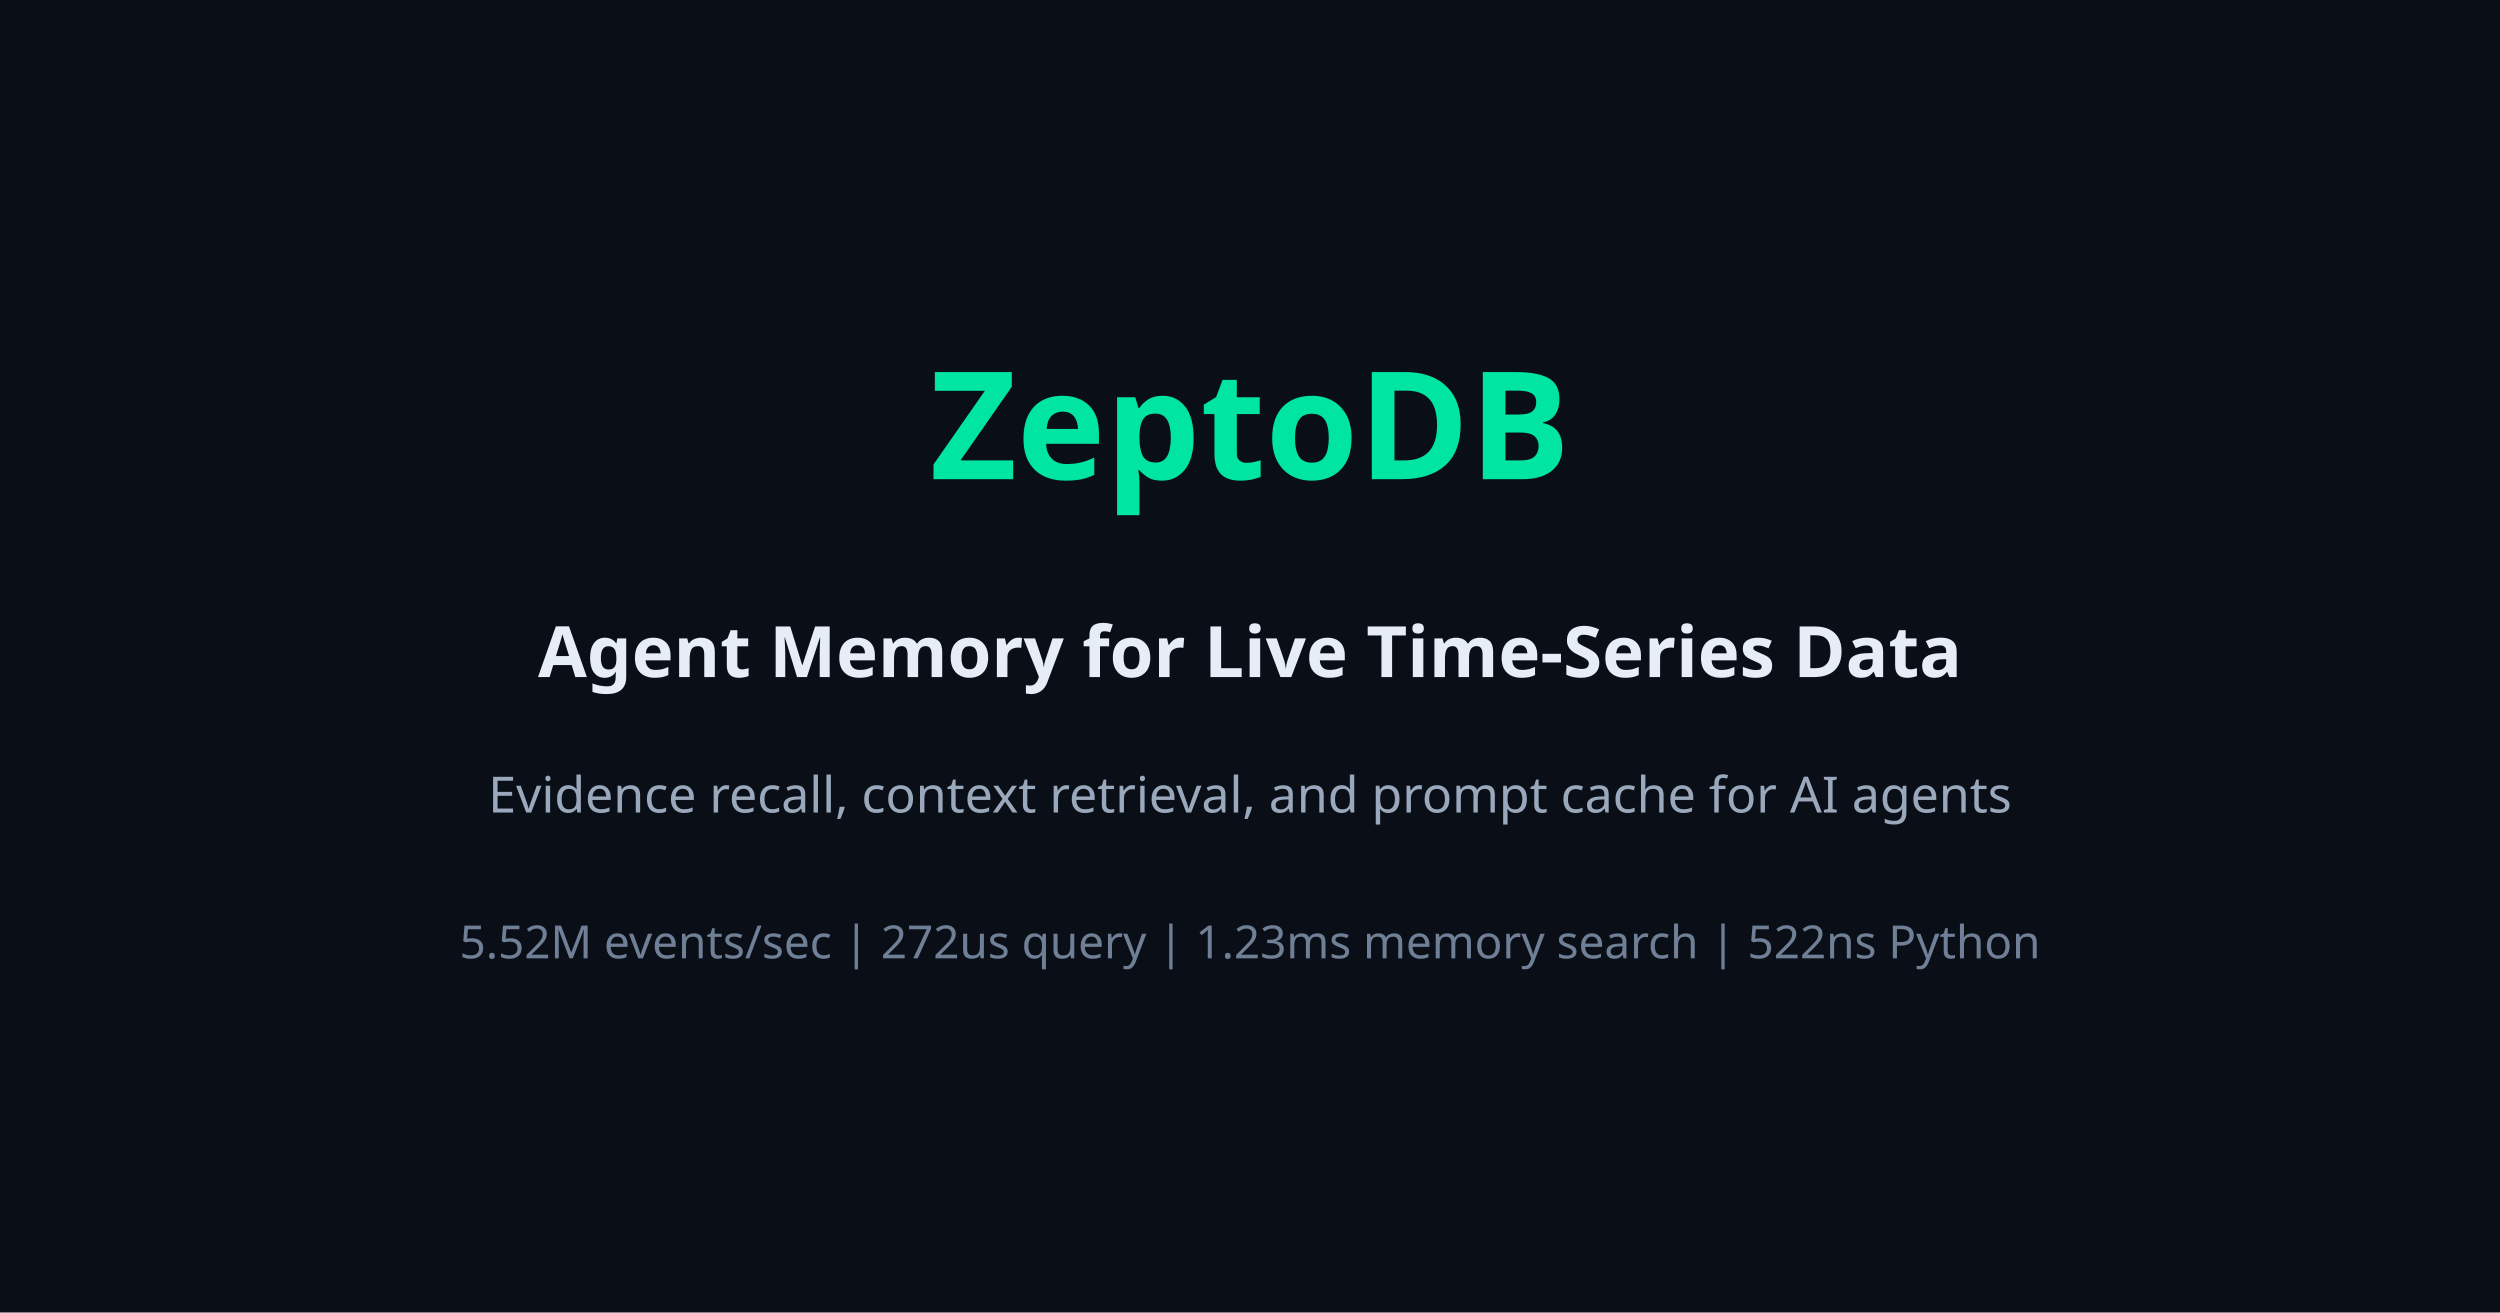
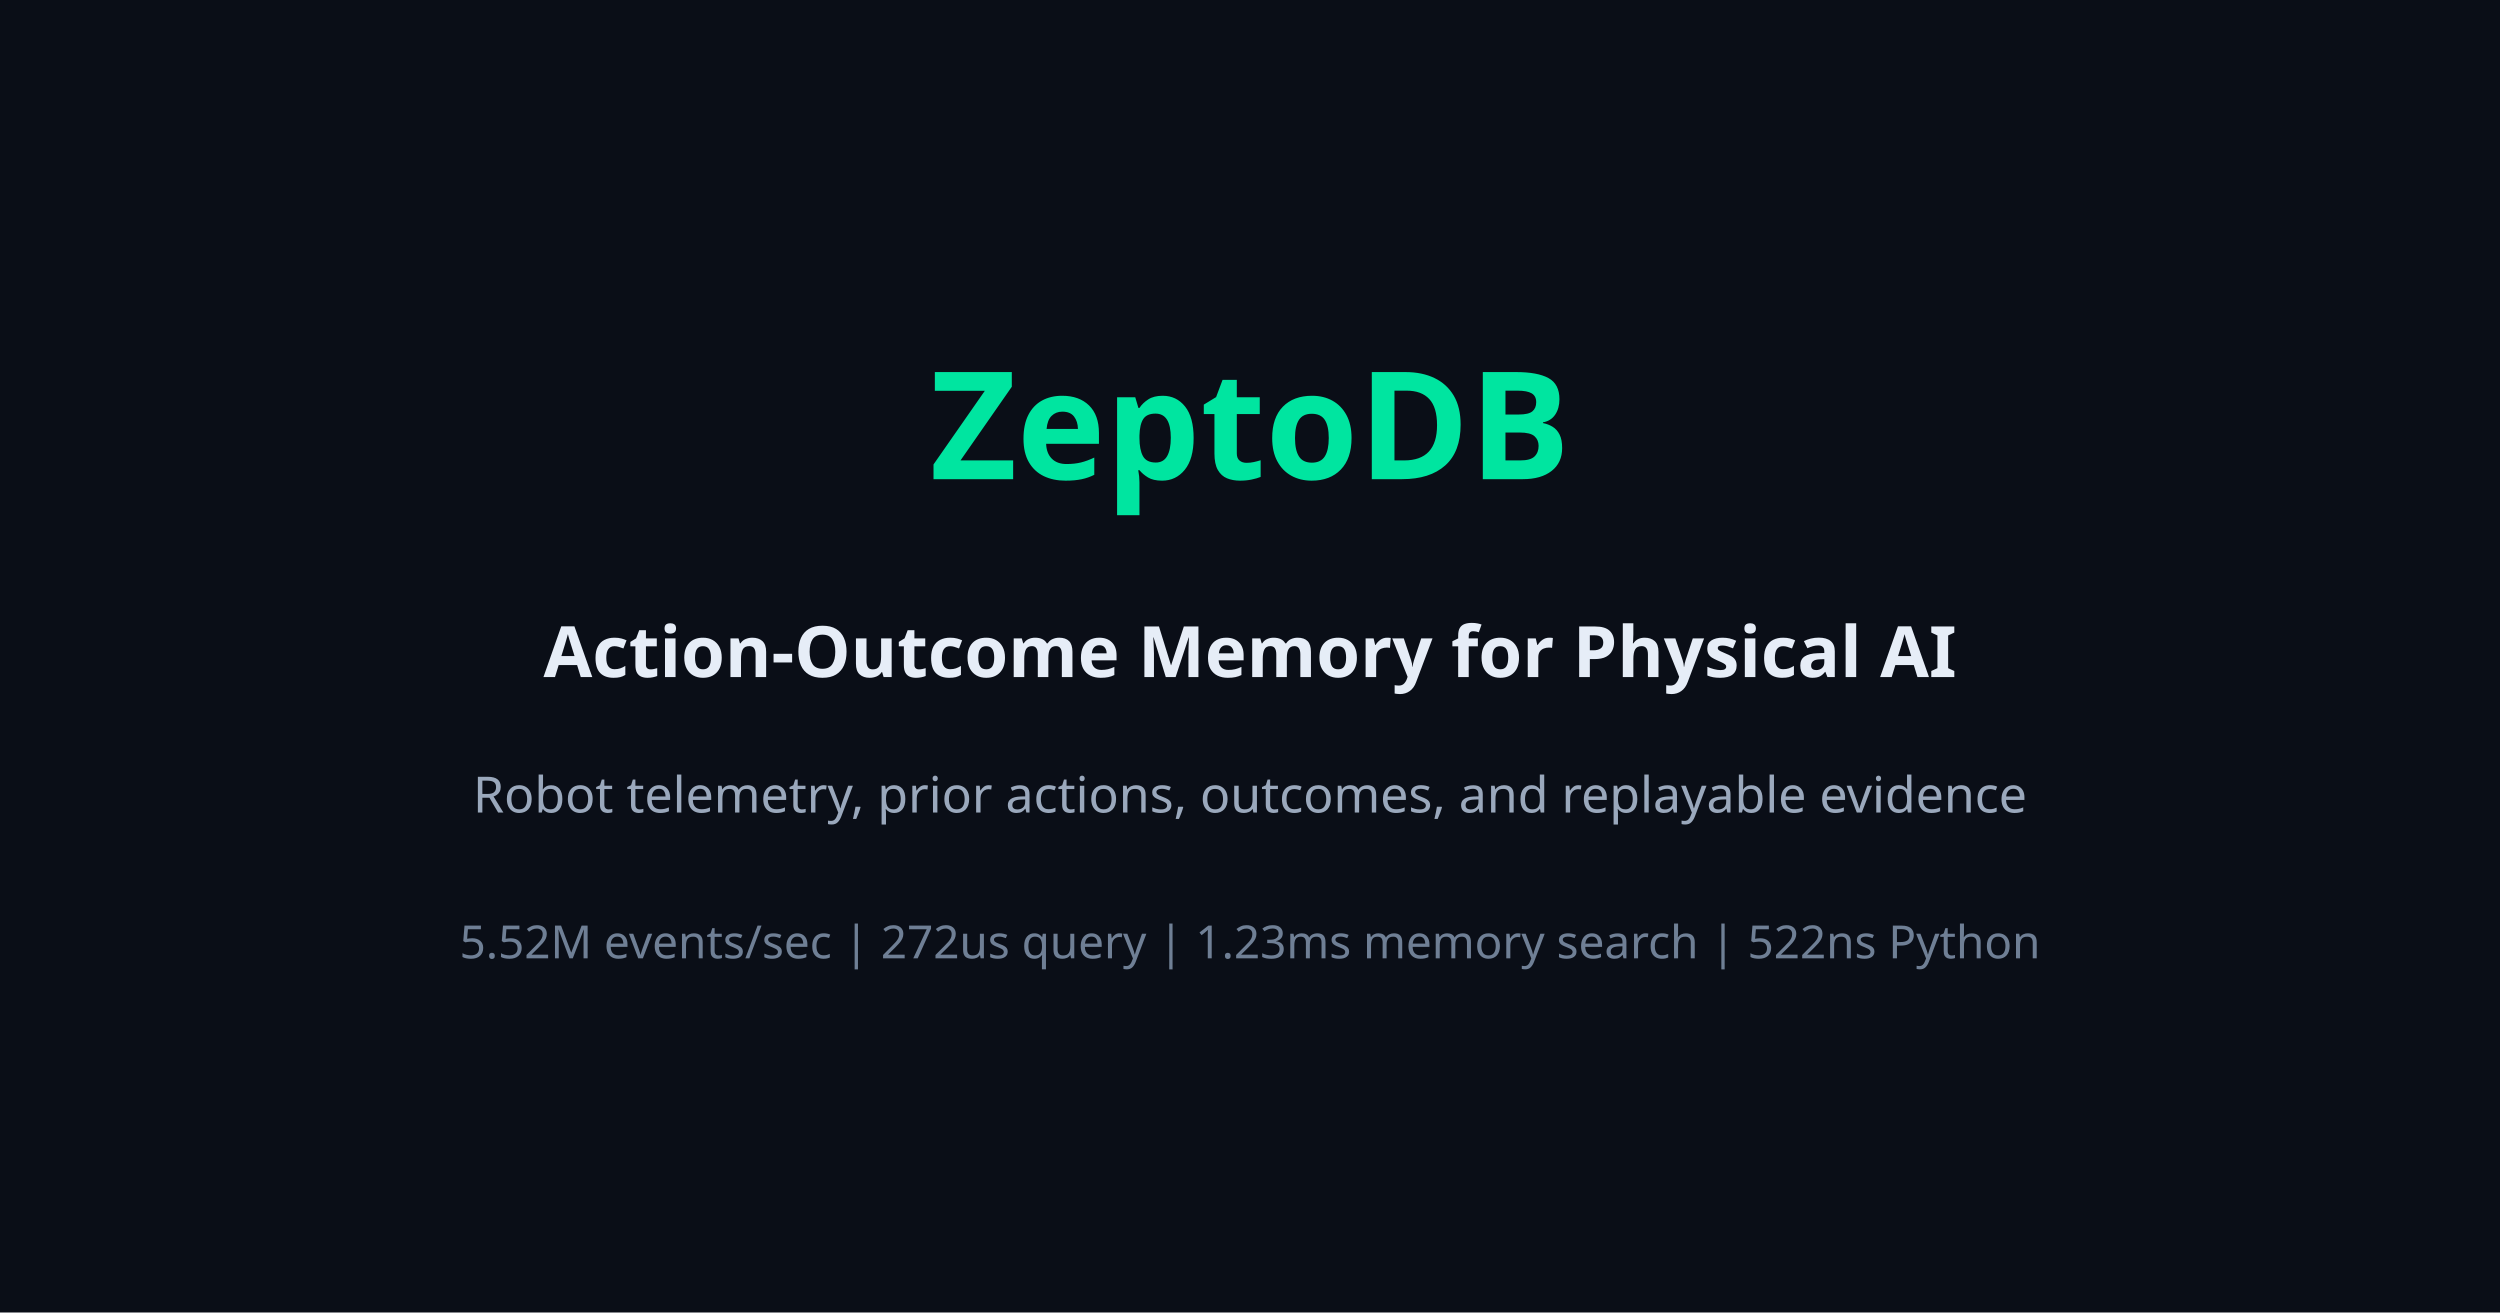
<svg xmlns="http://www.w3.org/2000/svg" width="1200" height="630" viewBox="0 0 1200 630">
  <rect width="1200" height="630" fill="#0a0e17" />
  <text x="600" y="230" text-anchor="middle" font-family="system-ui,sans-serif" font-size="72" font-weight="bold" fill="#00e5a0">ZeptoDB</text>
-   <text x="600" y="325" text-anchor="middle" font-family="system-ui,sans-serif" font-size="34" font-weight="700" fill="#e6edf7">Agent Memory for Live Time-Series Data</text>
-   <text x="600" y="390" text-anchor="middle" font-family="system-ui,sans-serif" font-size="24" fill="#9aa8bc">Evidence recall, context retrieval, and prompt cache for AI agents</text>
+   <text x="600" y="325" text-anchor="middle" font-family="system-ui,sans-serif" font-size="34" font-weight="700" fill="#e6edf7">Action-Outcome Memory for Physical AI</text>
+   <text x="600" y="390" text-anchor="middle" font-family="system-ui,sans-serif" font-size="24" fill="#9aa8bc">Robot telemetry, prior actions, outcomes, and replayable evidence</text>
  <text x="600" y="460" text-anchor="middle" font-family="system-ui,sans-serif" font-size="22" fill="#6f7f95">5.52M events/sec | 272us query | 1.23ms memory search | 522ns Python</text>
</svg>
